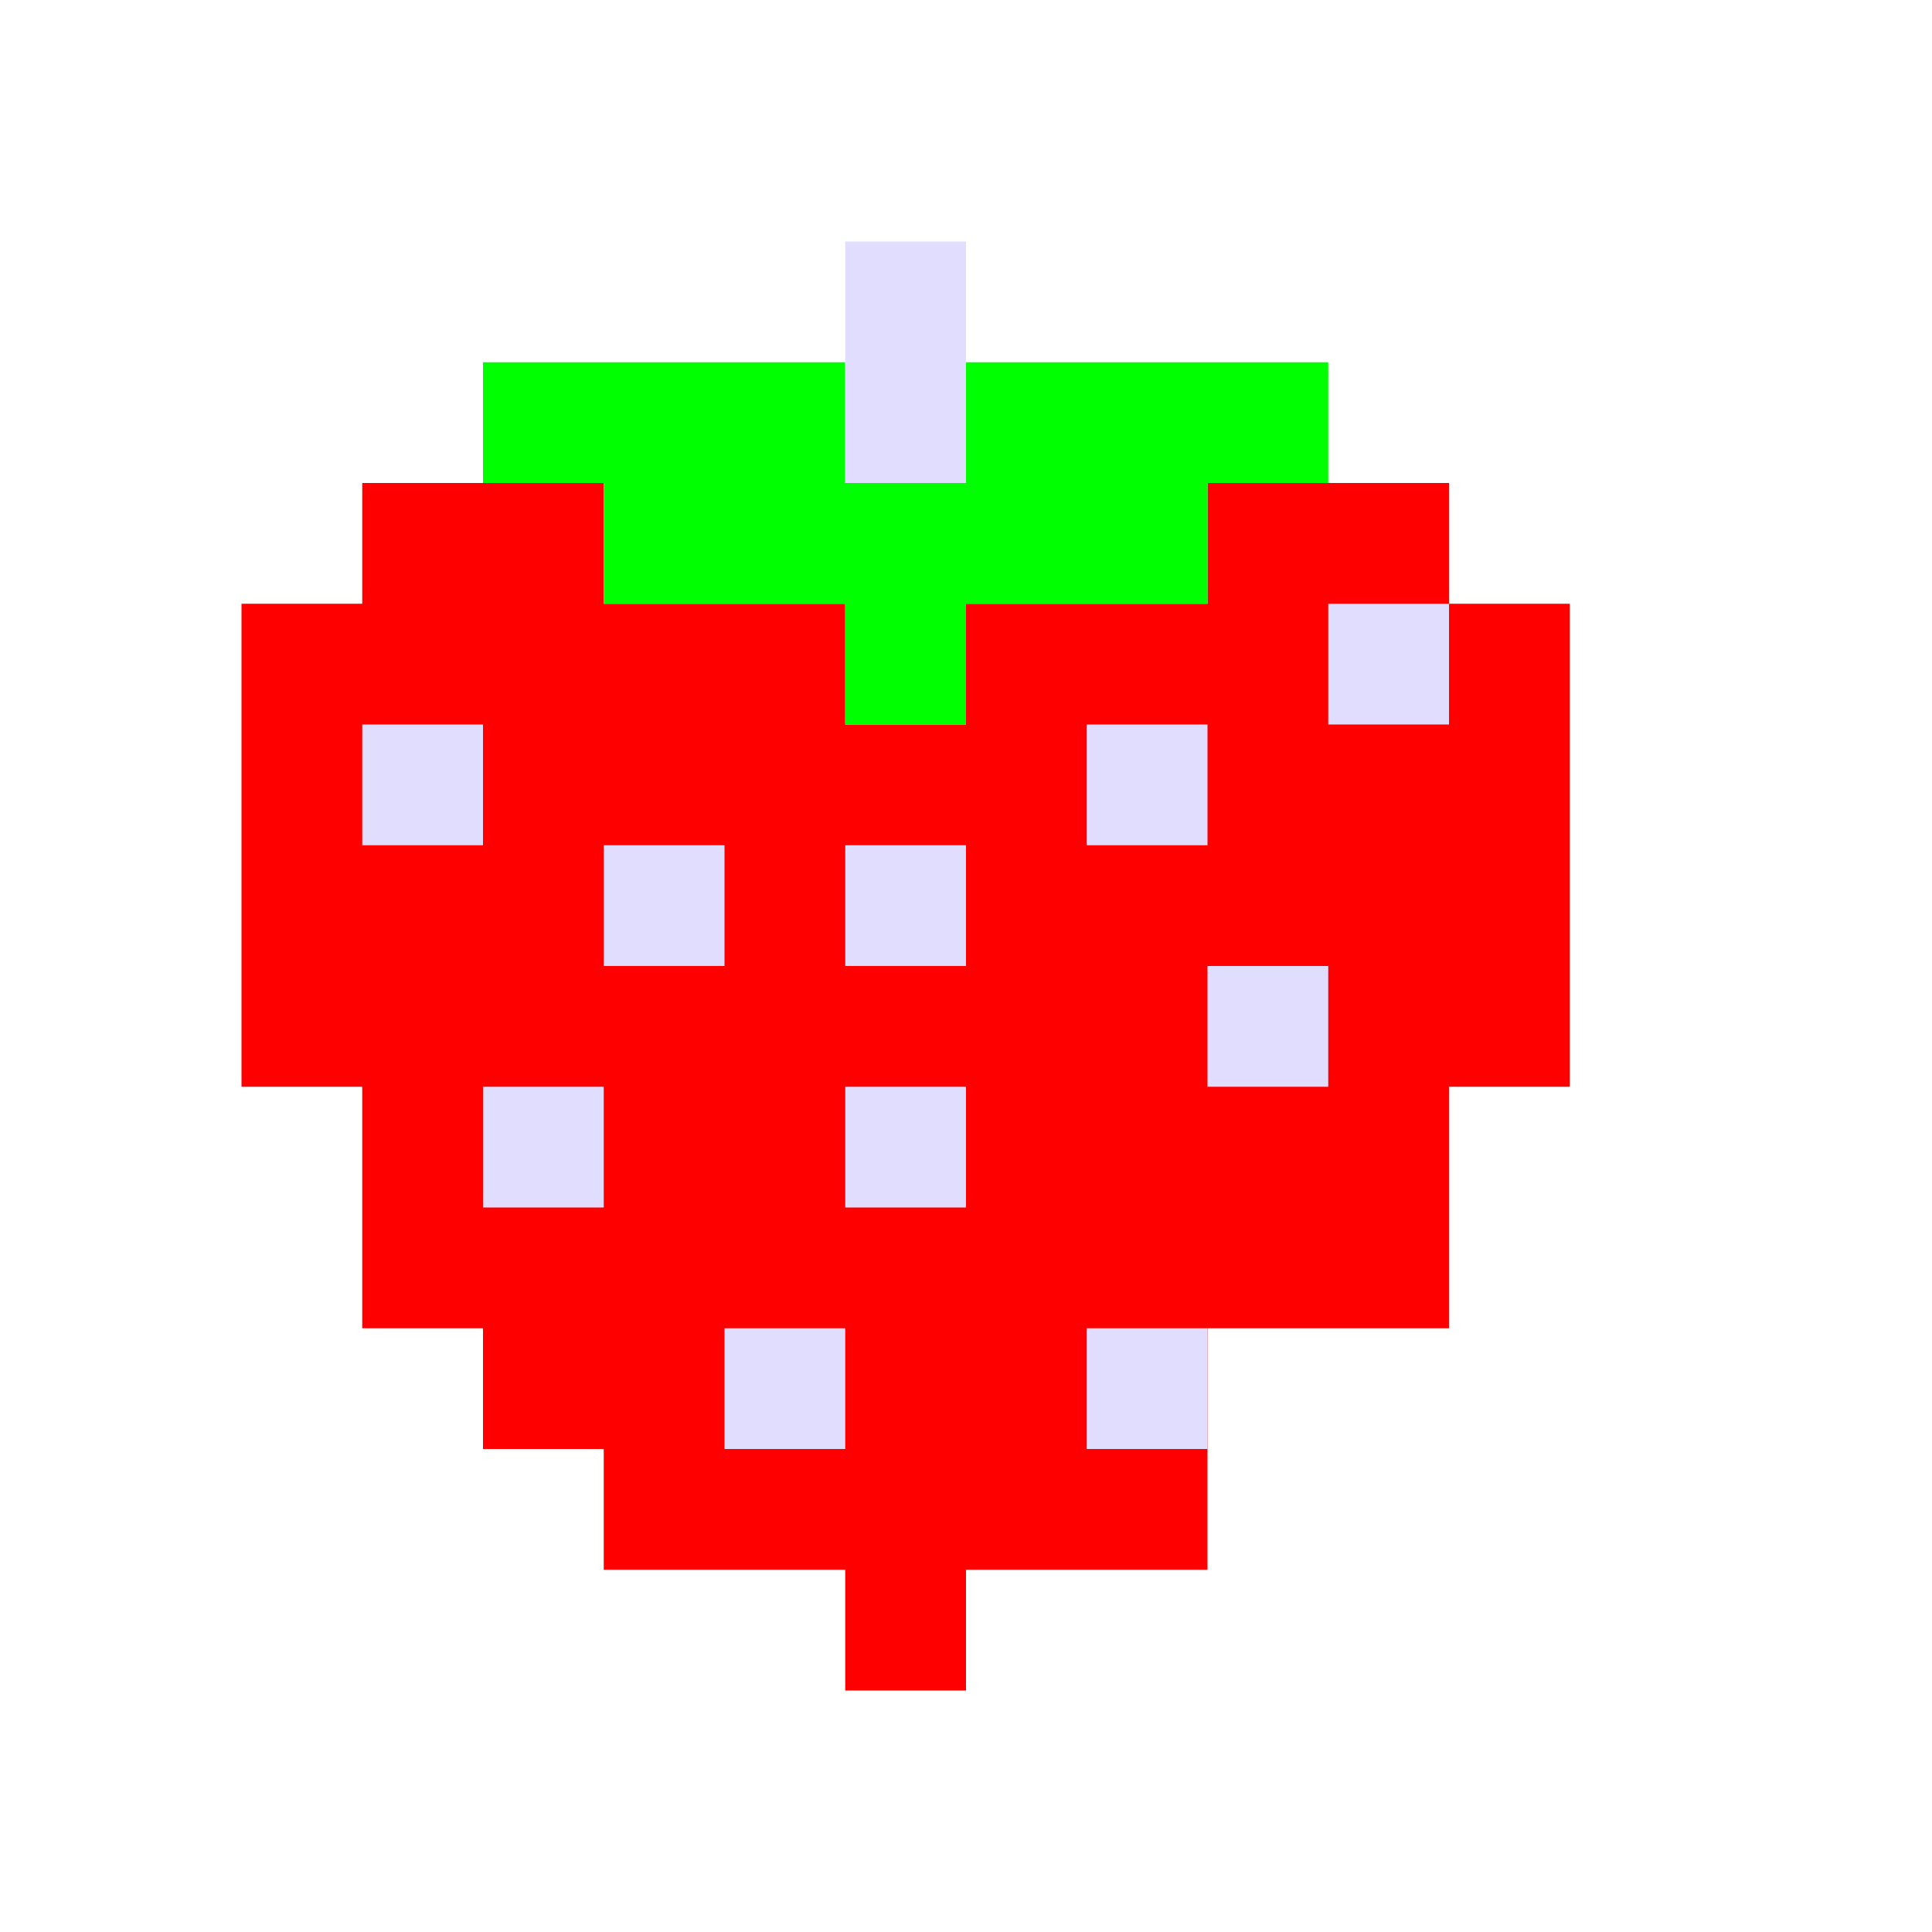
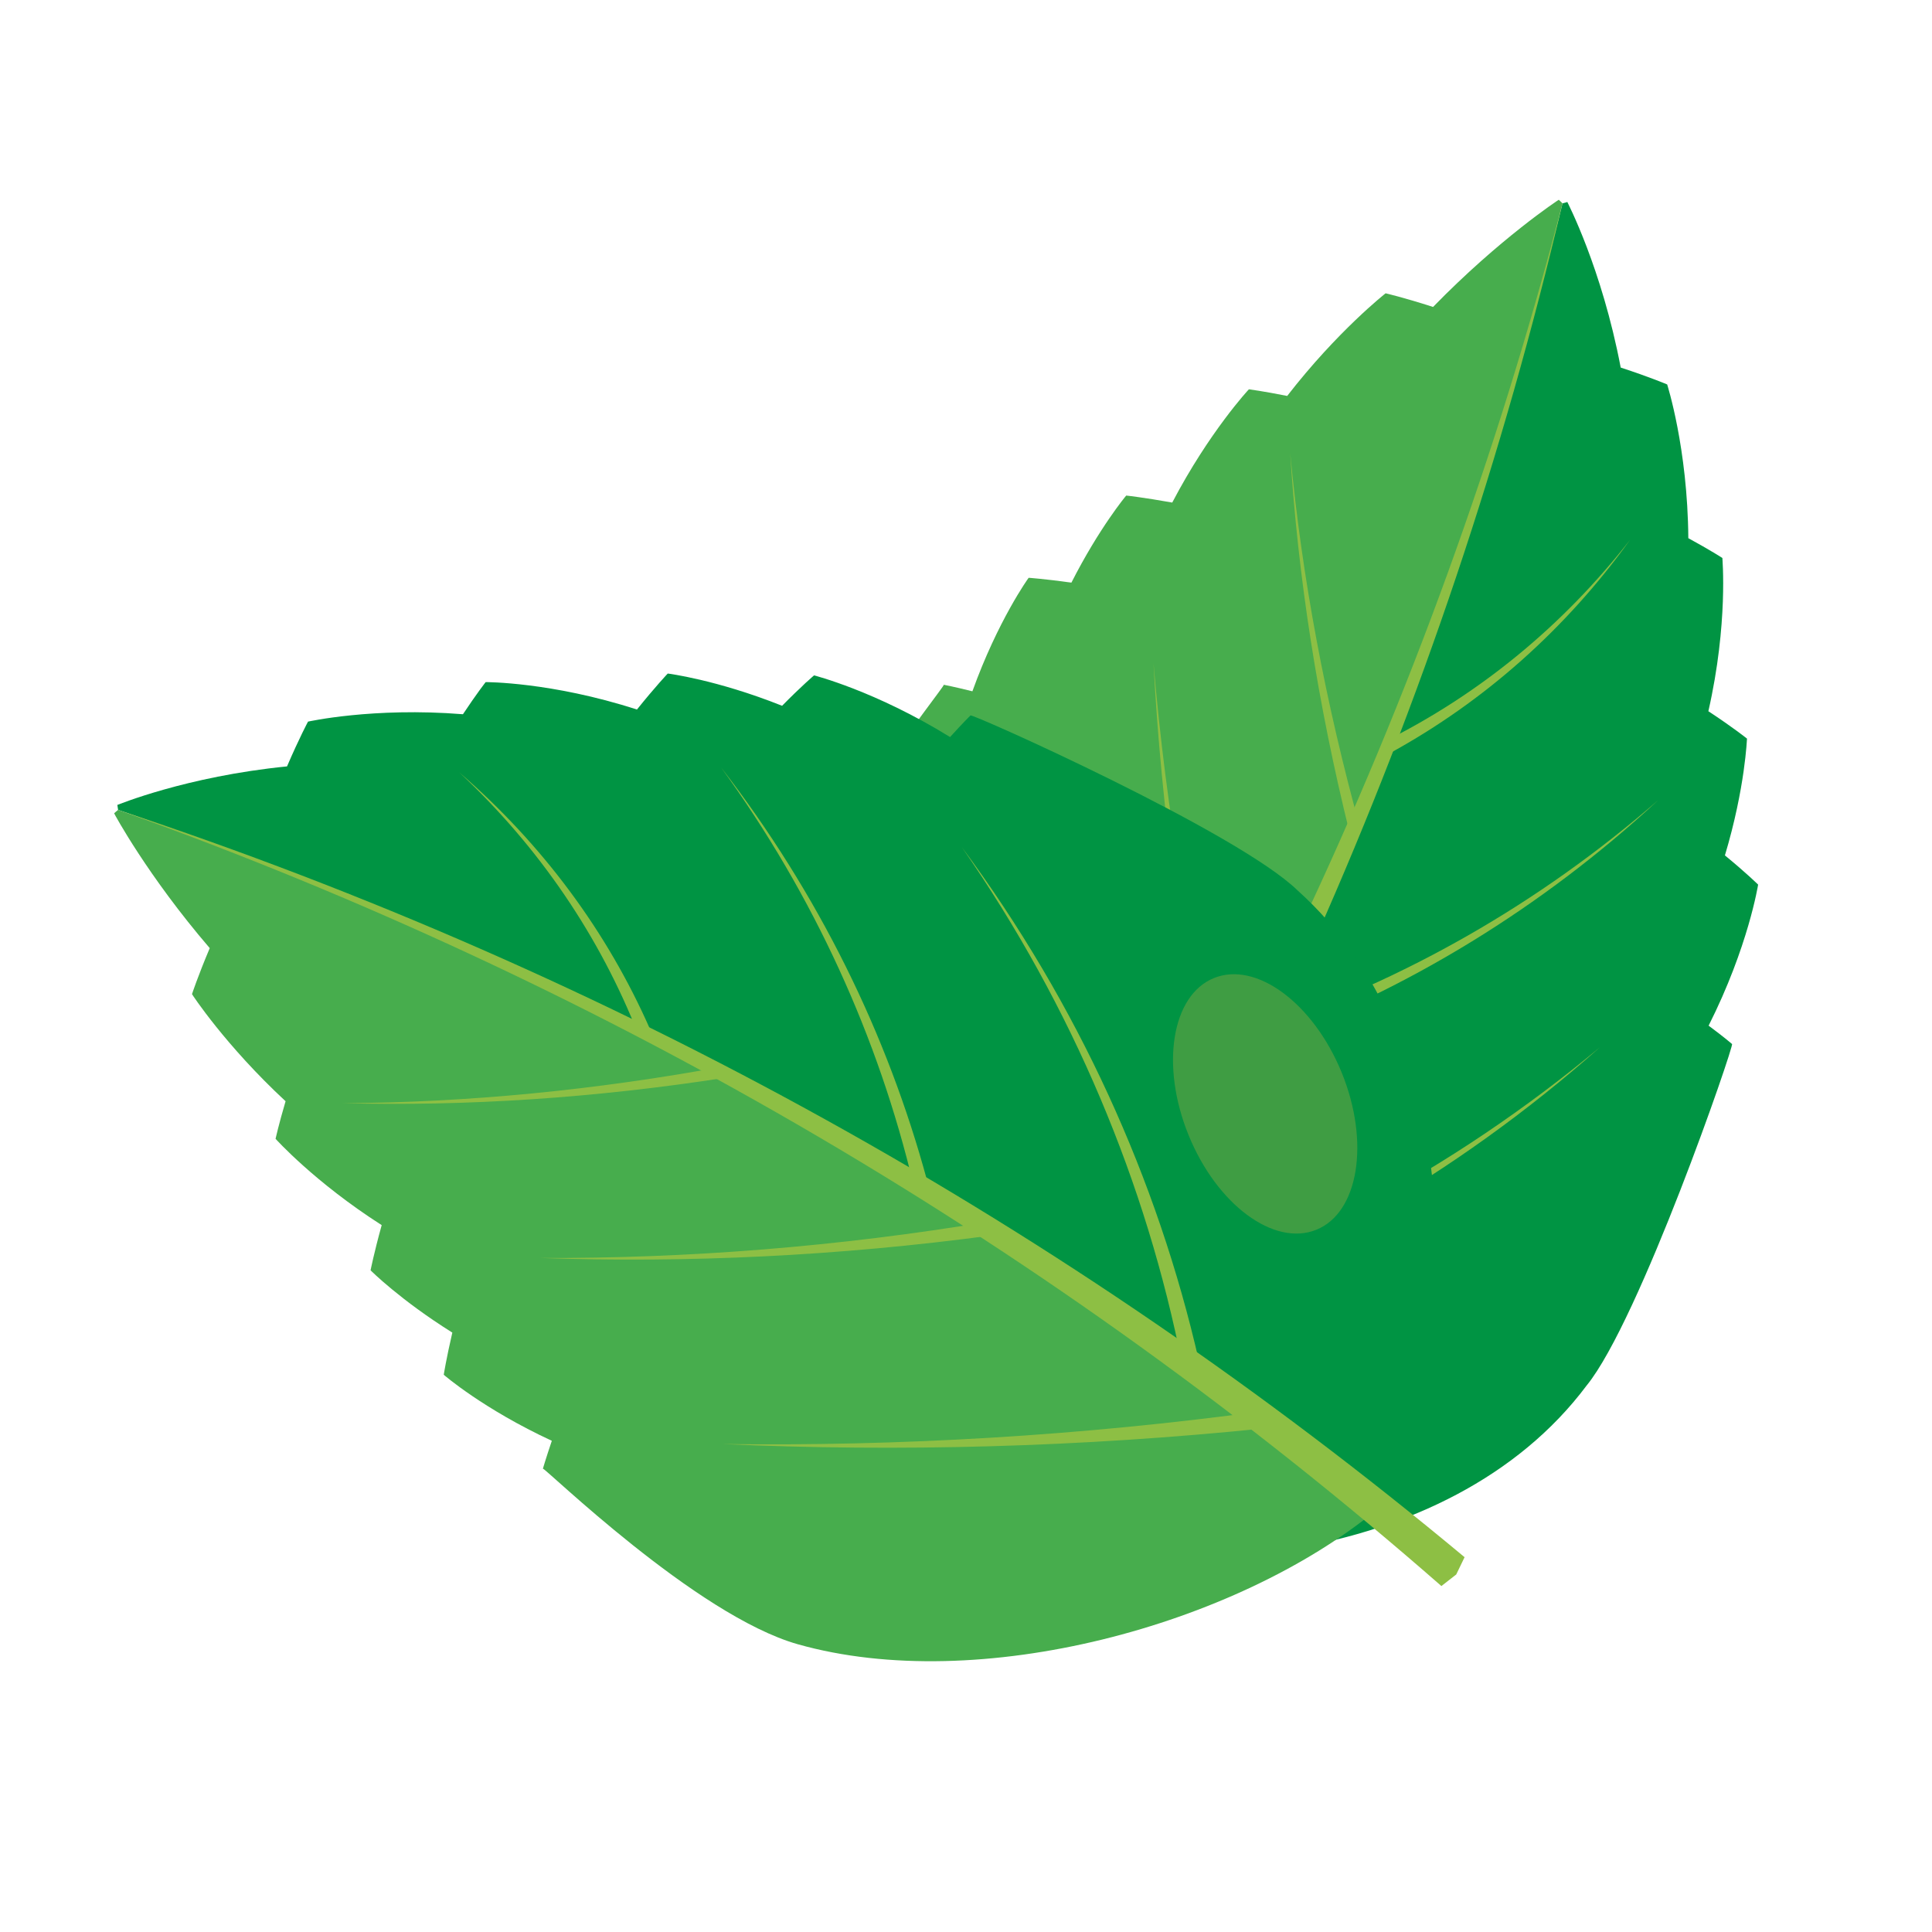
- <svg xmlns="http://www.w3.org/2000/svg" width="16" height="16" viewBox="0 0 16 16" fill="none">
-   <path d="M5 4H3V5H2V9H3V11H4V12H5V13H7V14H8V13H10V11H12V9H13V5H12V4H10V5H8V6H7V5H5V4Z" fill="#FF0000" />
-   <path d="M4 6H3V7H4V6Z" fill="#E0DDFF" />
-   <path d="M12 5H11V6H12V5Z" fill="#E0DDFF" />
-   <path d="M7 3H4V4H5V5H7V6H8V5H10V4H11V3H8V4H7V3Z" fill="#00FF00" />
-   <path d="M8 2H7V4H8V2Z" fill="#E0DDFF" />
-   <path d="M10 6H9V7H10V6Z" fill="#E0DDFF" />
-   <path d="M11 8H10V9H11V8Z" fill="#E0DDFF" />
-   <path d="M10 11H9V12H10V11Z" fill="#E0DDFF" />
-   <path d="M8 7H7V8H8V7Z" fill="#E0DDFF" />
-   <path d="M8 9H7V10H8V9Z" fill="#E0DDFF" />
-   <path d="M7 11H6V12H7V11Z" fill="#E0DDFF" />
-   <path d="M5 9H4V10H5V9Z" fill="#E0DDFF" />
-   <path d="M6 7H5V8H6V7Z" fill="#E0DDFF" />
+ <svg xmlns="http://www.w3.org/2000/svg" version="1.1" id="Ebene_1" x="0px" y="0px" viewBox="0 0 16 16" style="enable-background:new 0 0 16 16;" xml:space="preserve">
+   <style type="text/css">
+ 	.st0{fill:#009443;}
+ 	.st1{fill:#47AD4D;}
+ 	.st2{fill:#8DBF44;}
+ 	.st3{fill:#3F9D43;}
+ </style>
+   <g>
+     <path class="st0" d="M12.94,1.684c-0.969,3.906-2.606,7.586-4.846,10.9   c0.002,0.001,0.003,0.005,0.005,0.005c0.001-0,0.002-0.003,0.002-0.003   c1.391,0.584,3.893,0.42,5.039-1.112c0.438-0.537,1.225-2.823,1.204-2.828   c0,0-0.067-0.058-0.194-0.152c0.33-0.655,0.41-1.169,0.41-1.168   c0,0-0.096-0.095-0.275-0.242c0.169-0.564,0.182-0.967,0.183-0.967   c0,0-0.113-0.091-0.32-0.227c0.166-0.73,0.115-1.27,0.116-1.269   c0,0-0.1-0.065-0.282-0.164c-0.006-0.751-0.176-1.273-0.175-1.273   c0,0-0.14-0.06-0.385-0.14c-0.157-0.826-0.443-1.371-0.442-1.371   c0,0,0,0-0.001,0C12.976,1.675,12.963,1.678,12.94,1.684z" />
+     <path class="st1" d="M12.94,1.684c-0.969,3.906-2.606,7.586-4.846,10.9   c-0.002-0.001-0.006-0.001-0.007-0.003c-0-0.001,0.002-0.003,0.002-0.003   C7.03,11.5,6.266,9.432,6.555,7.903c0.163-0.862,1.275-2.22,1.261-2.232   c0,0,0.085,0.016,0.237,0.054c0.21-0.585,0.465-0.94,0.466-0.94   c0,0,0.13,0.009,0.354,0.04C9.103,4.372,9.326,4.104,9.327,4.104   c0,0,0.141,0.015,0.381,0.058c0.306-0.585,0.634-0.938,0.635-0.938   c0,0,0.116,0.015,0.317,0.055c0.417-0.538,0.815-0.85,0.815-0.85   c0,0,0.148,0.034,0.393,0.113c0.55-0.565,1.041-0.889,1.042-0.888   c0,0,0,0,0,0.001C12.912,1.656,12.922,1.667,12.94,1.684z" />
+     <path class="st2" d="M12.94,1.684c-0.983,4.184-2.732,8.128-5.176,11.656   c-0.049-0.019-0.099-0.037-0.148-0.056c-0.035-0.038-0.071-0.076-0.106-0.114   C10.02,9.725,11.859,5.841,12.94,1.684z" />
+     <path class="st2" d="M13.252,8.671c-1.206,1.07-2.597,1.859-4.069,2.335   c-0.011-0.021-0.022-0.043-0.033-0.064c-0.003-0.024-0.005-0.048-0.008-0.072   C10.611,10.442,12.016,9.702,13.252,8.671z" />
+     <path class="st2" d="M8.152,7.135c0.064,1.462,0.237,2.954,0.528,4.461   c0.024-0.001,0.048-0.002,0.073-0.003c0.022-0.009,0.045-0.019,0.067-0.028   C8.482,10.08,8.263,8.597,8.152,7.135z" />
+     <path class="st2" d="M13.732,6.627c-0.964,0.892-2.077,1.568-3.264,2.005   c-0.01-0.017-0.019-0.035-0.029-0.052c-0.003-0.02-0.006-0.039-0.009-0.059   C11.618,8.124,12.743,7.488,13.732,6.627z" />
+     <path class="st2" d="M9.553,5.494c0.065,1.223,0.236,2.462,0.516,3.703   c0.02-0.001,0.04-0.002,0.059-0.004c0.018-0.008,0.036-0.016,0.054-0.024   C9.865,7.947,9.657,6.717,9.553,5.494z" />
+     <path class="st2" d="M13.5,4.47c-0.534,0.742-1.209,1.339-1.983,1.764   c-0.011-0.014-0.023-0.028-0.034-0.042c-0.007-0.016-0.014-0.033-0.021-0.049   C12.246,5.753,12.94,5.188,13.5,4.47z" />
+     <path class="st2" d="M10.685,3.753c0.064,1.026,0.228,2.076,0.491,3.14   c0.016,0.001,0.033,0.001,0.049,0.002c0.015-0.005,0.03-0.01,0.045-0.016   C10.978,5.827,10.782,4.781,10.685,3.753z" />
+   </g>
+   <g>
+     <path class="st0" d="M0.978,6.707c3.804,1.311,7.325,3.268,10.428,5.793   c0.002-0.002,0.005-0.002,0.005-0.005c-0-0.001-0.003-0.002-0.003-0.002   c0.705-1.334,0.764-3.84-0.661-5.118c-0.496-0.484-2.703-1.47-2.71-1.45   c0,0-0.063,0.062-0.169,0.179C7.246,5.719,6.741,5.594,6.742,5.593   c0,0-0.103,0.087-0.265,0.252C5.93,5.627,5.53,5.578,5.53,5.578   c0,0-0.1,0.105-0.255,0.298C4.563,5.646,4.021,5.649,4.022,5.649   c0,0-0.074,0.094-0.188,0.266c-0.749-0.06-1.284,0.062-1.283,0.061   c0,0-0.072,0.134-0.174,0.371c-0.837,0.083-1.405,0.32-1.405,0.319   c0,0,0,0,0,0.001C0.972,6.67,0.974,6.684,0.978,6.707z" />
+     <path class="st1" d="M0.978,6.707c3.804,1.311,7.325,3.268,10.428,5.793   c-0.002,0.002-0.001,0.006-0.003,0.006c-0.001,0-0.003-0.002-0.003-0.002   c-1.168,0.958-3.296,1.536-4.793,1.113c-0.844-0.239-2.098-1.467-2.111-1.454   c0,0,0.024-0.083,0.074-0.231c-0.564-0.261-0.895-0.546-0.895-0.547   c0,0,0.02-0.129,0.071-0.349c-0.43-0.269-0.677-0.515-0.677-0.516   c0,0,0.027-0.139,0.092-0.374C2.604,9.79,2.282,9.431,2.282,9.431   c0,0,0.025-0.114,0.083-0.311C1.866,8.657,1.589,8.233,1.59,8.233   c0,0,0.047-0.144,0.147-0.381c-0.514-0.598-0.793-1.116-0.792-1.117   c0,0,0,0,0.001-0C0.948,6.732,0.959,6.723,0.978,6.707z" />
+     <path class="st2" d="M0.978,6.707c4.08,1.35,7.854,3.442,11.151,6.189   c-0.023,0.048-0.046,0.095-0.069,0.143c-0.041,0.032-0.082,0.064-0.123,0.096   C8.729,10.328,5.022,8.152,0.978,6.707z" />
+     <path class="st2" d="M7.965,7.015c0.959,1.296,1.621,2.752,1.965,4.26   c-0.022,0.009-0.045,0.018-0.067,0.027c-0.024,0.001-0.048,0.001-0.072,0.002   C9.495,9.803,8.883,8.338,7.965,7.015z" />
+     <path class="st2" d="M5.983,11.959c1.462,0.066,2.963,0.026,4.49-0.13   c0.001-0.024,0.003-0.048,0.004-0.073c-0.007-0.023-0.014-0.046-0.022-0.069   C8.946,11.891,7.449,11.978,5.983,11.959z" />
+     <path class="st2" d="M5.972,6.356c0.803,1.04,1.378,2.207,1.708,3.429   C7.662,9.793,7.643,9.801,7.625,9.809C7.605,9.81,7.585,9.812,7.565,9.813   C7.275,8.595,6.742,7.418,5.972,6.356z" />
+     <path class="st2" d="M4.473,10.418c1.224,0.043,2.473-0.017,3.735-0.186   c0.001-0.02,0.001-0.04,0.002-0.059c-0.006-0.019-0.013-0.037-0.019-0.056   C6.944,10.324,5.7,10.423,4.473,10.418z" />
+     <path class="st2" d="M3.803,6.396C4.495,6.994,5.03,7.719,5.385,8.527   C5.37,8.537,5.355,8.547,5.34,8.557C5.323,8.563,5.306,8.568,5.289,8.574   C4.969,7.759,4.468,7.017,3.803,6.396z" />
+     <path class="st2" d="M2.839,9.136C3.866,9.163,4.927,9.093,6.01,8.925   c0.002-0.016,0.004-0.033,0.007-0.049C6.013,8.861,6.009,8.845,6.005,8.83   C4.931,9.028,3.872,9.131,2.839,9.136z" />
+   </g>
+   <path class="st3" d="M9.843,9.4c-0.234-0.575-0.14-1.158,0.21-1.3  c0.35-0.143,0.824,0.208,1.059,0.784c0.234,0.575,0.14,1.158-0.21,1.3  C10.551,10.327,10.077,9.976,9.843,9.4z" />
</svg>
